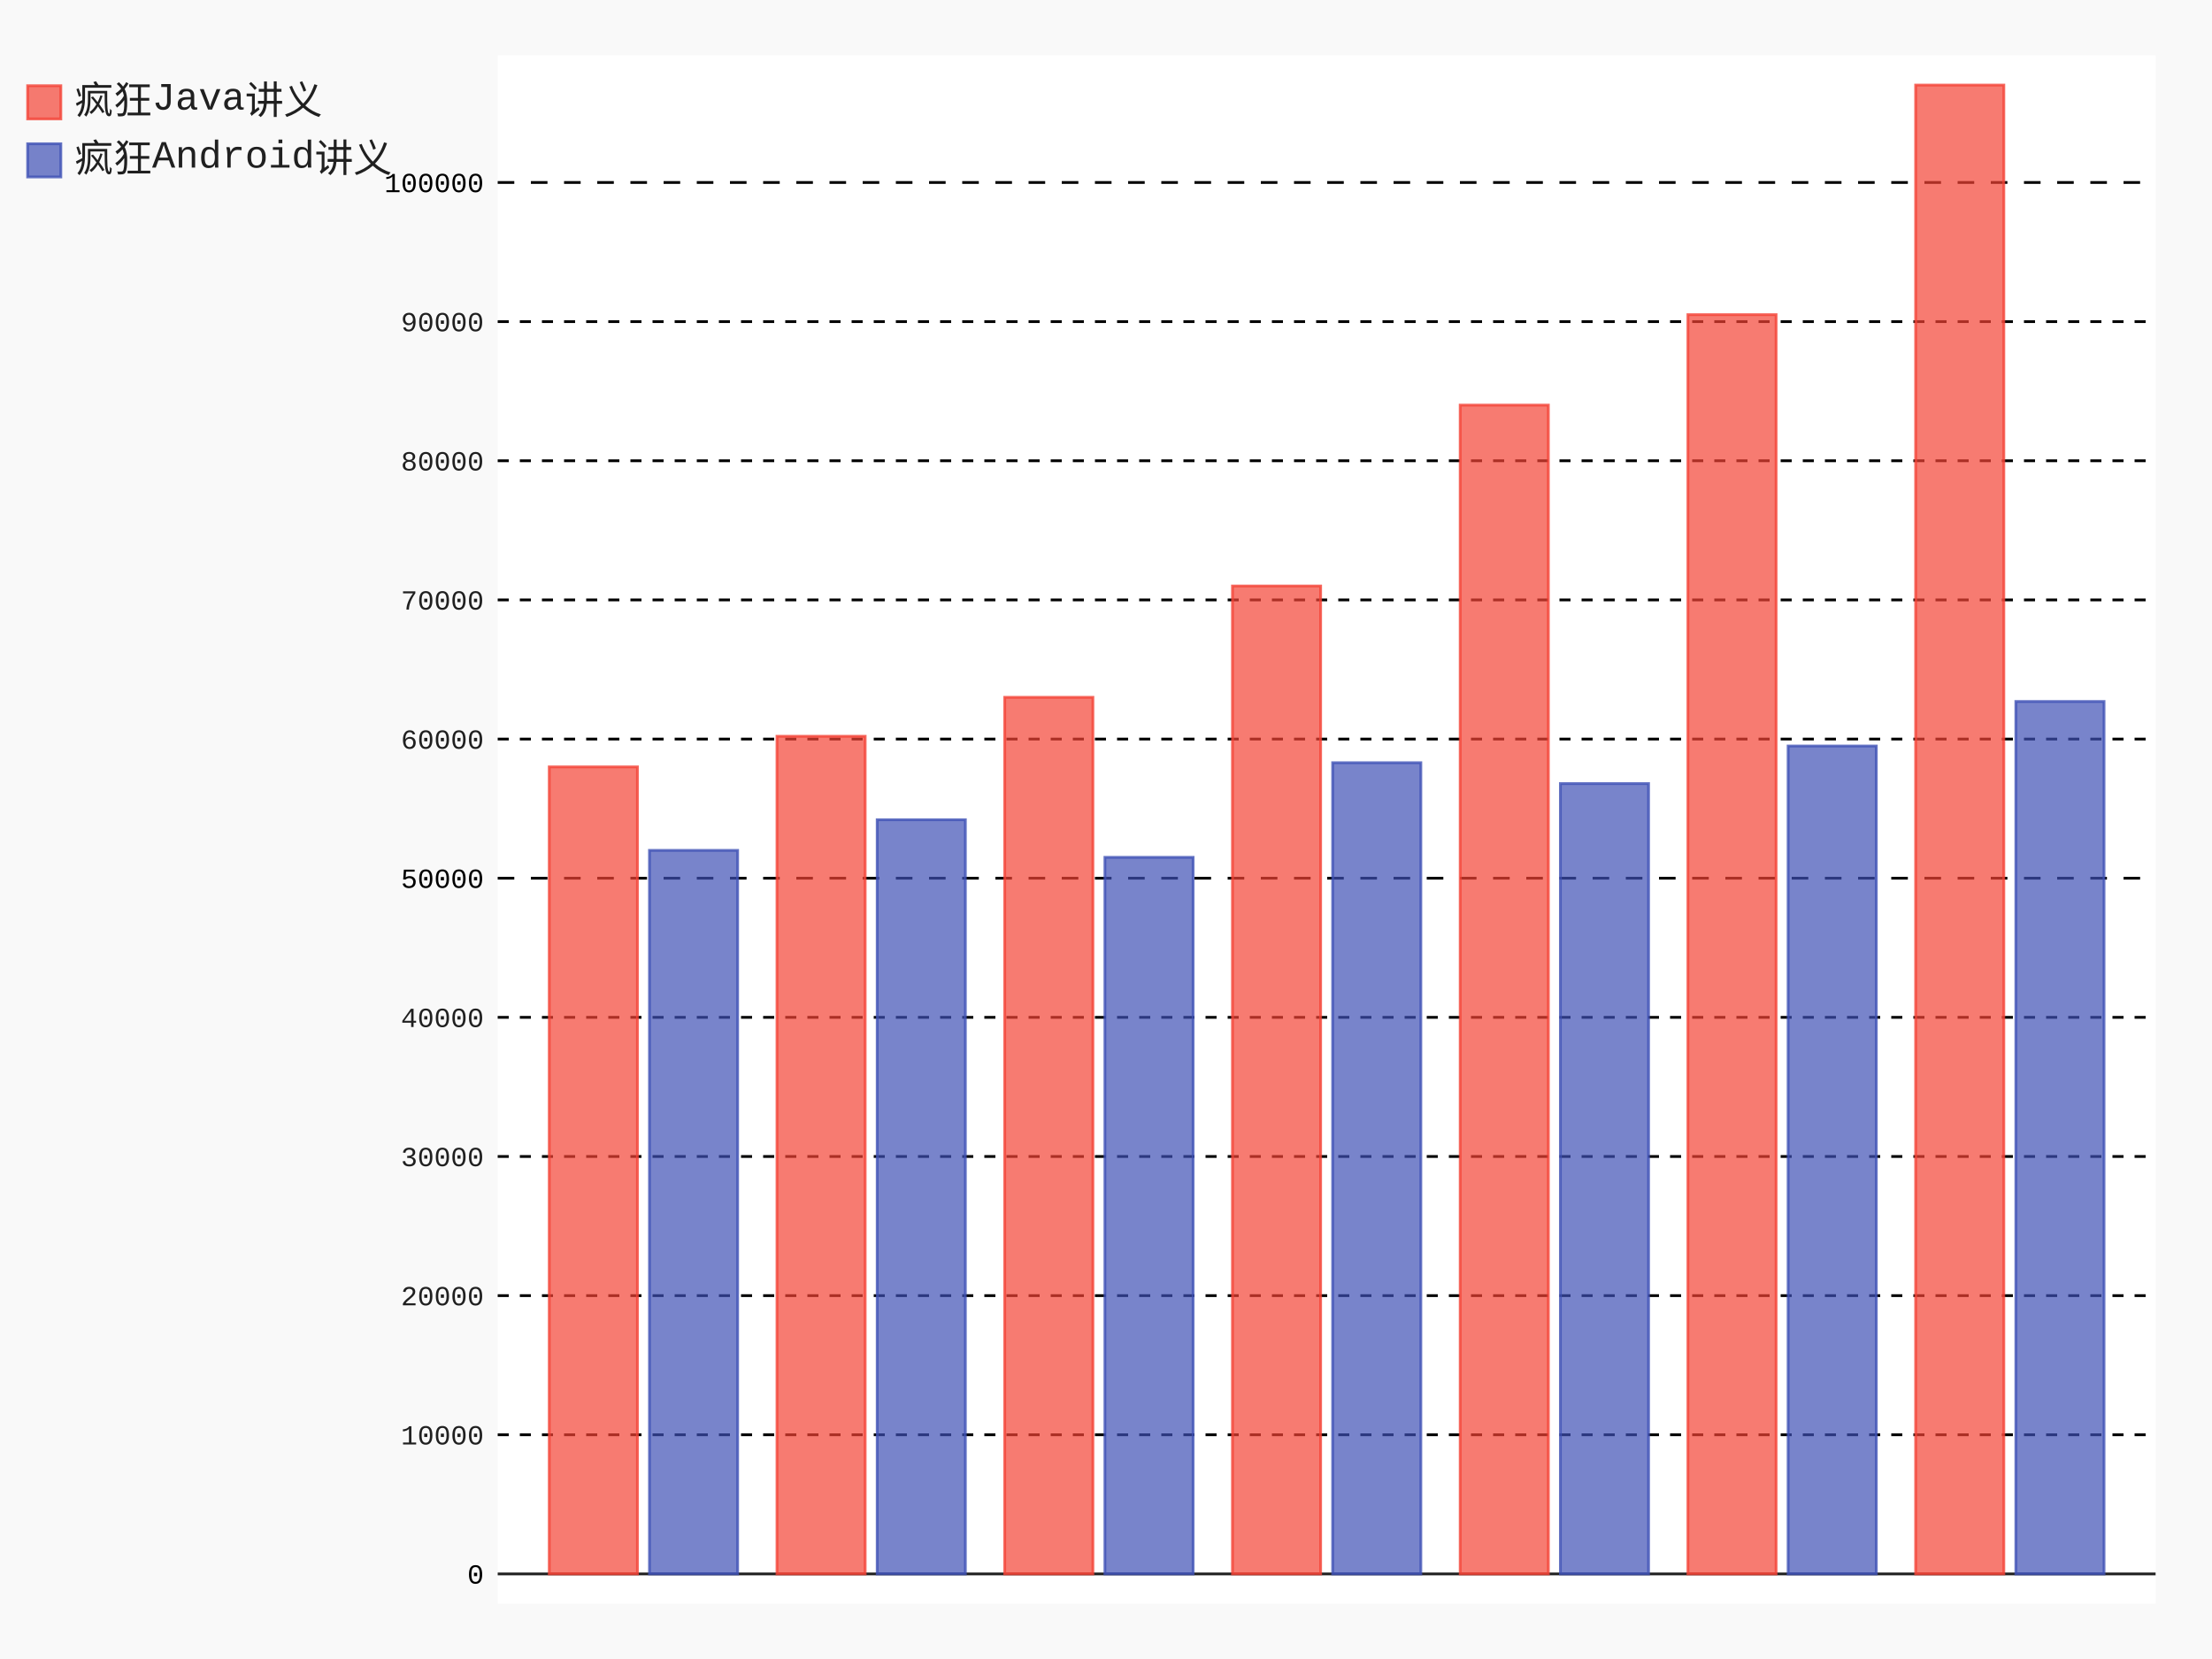
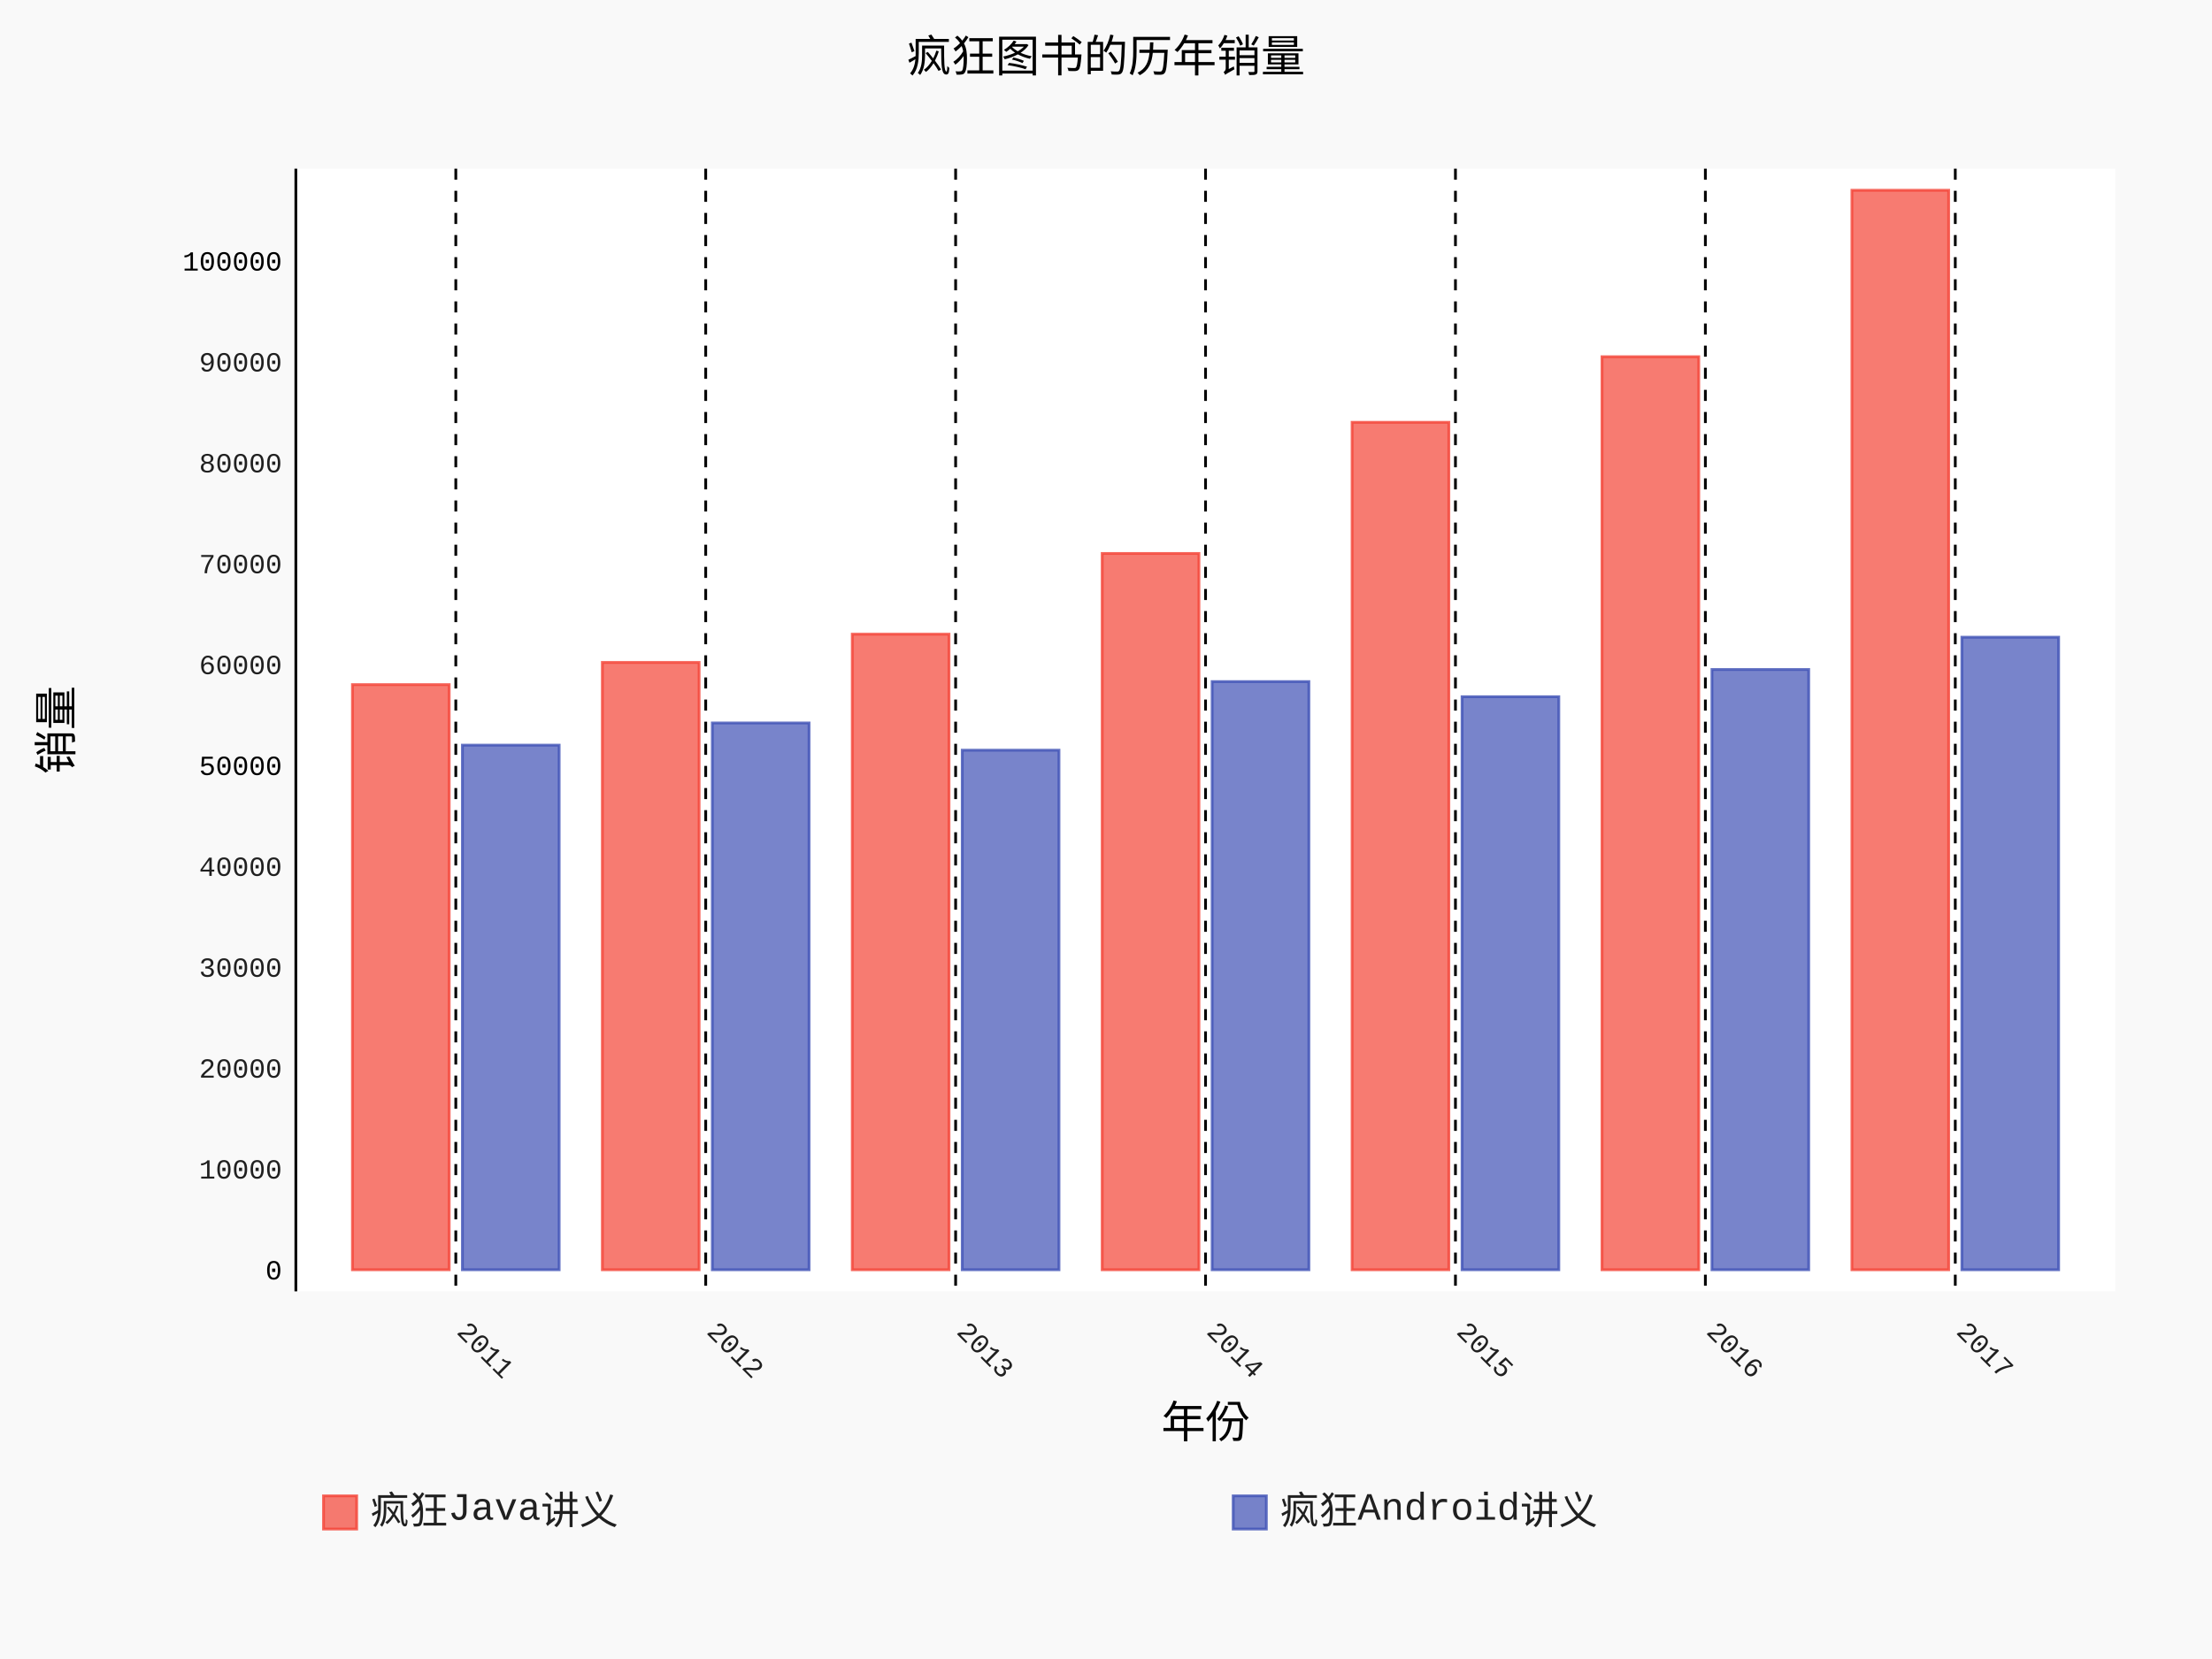
- <svg xmlns="http://www.w3.org/2000/svg" id="chart-9721bb90-9798-4b3c-8c91-aa0bf6c3661d" class="pygal-chart" viewBox="0 0 800 600">
+ <svg xmlns="http://www.w3.org/2000/svg" id="chart-e8d0616e-3111-44a0-a12d-1fa370f01a32" class="pygal-chart" viewBox="0 0 800 600">
  <defs>
-     <style type="text/css">#chart-9721bb90-9798-4b3c-8c91-aa0bf6c3661d{-webkit-user-select:none;-webkit-font-smoothing:antialiased;font-family:Consolas,"Liberation Mono",Menlo,Courier,monospace}#chart-9721bb90-9798-4b3c-8c91-aa0bf6c3661d .title{font-family:Consolas,"Liberation Mono",Menlo,Courier,monospace;font-size:16px}#chart-9721bb90-9798-4b3c-8c91-aa0bf6c3661d .legends .legend text{font-family:Consolas,"Liberation Mono",Menlo,Courier,monospace;font-size:14px}#chart-9721bb90-9798-4b3c-8c91-aa0bf6c3661d .axis text{font-family:Consolas,"Liberation Mono",Menlo,Courier,monospace;font-size:10px}#chart-9721bb90-9798-4b3c-8c91-aa0bf6c3661d .axis text.major{font-family:Consolas,"Liberation Mono",Menlo,Courier,monospace;font-size:10px}#chart-9721bb90-9798-4b3c-8c91-aa0bf6c3661d .text-overlay text.value{font-family:Consolas,"Liberation Mono",Menlo,Courier,monospace;font-size:16px}#chart-9721bb90-9798-4b3c-8c91-aa0bf6c3661d .text-overlay text.label{font-family:Consolas,"Liberation Mono",Menlo,Courier,monospace;font-size:10px}#chart-9721bb90-9798-4b3c-8c91-aa0bf6c3661d .tooltip{font-family:Consolas,"Liberation Mono",Menlo,Courier,monospace;font-size:14px}#chart-9721bb90-9798-4b3c-8c91-aa0bf6c3661d text.no_data{font-family:Consolas,"Liberation Mono",Menlo,Courier,monospace;font-size:64px}
- #chart-9721bb90-9798-4b3c-8c91-aa0bf6c3661d{background-color:rgba(249,249,249,1)}#chart-9721bb90-9798-4b3c-8c91-aa0bf6c3661d path,#chart-9721bb90-9798-4b3c-8c91-aa0bf6c3661d line,#chart-9721bb90-9798-4b3c-8c91-aa0bf6c3661d rect,#chart-9721bb90-9798-4b3c-8c91-aa0bf6c3661d circle{-webkit-transition:150ms;-moz-transition:150ms;transition:150ms}#chart-9721bb90-9798-4b3c-8c91-aa0bf6c3661d .graph &gt; .background{fill:rgba(249,249,249,1)}#chart-9721bb90-9798-4b3c-8c91-aa0bf6c3661d .plot &gt; .background{fill:rgba(255,255,255,1)}#chart-9721bb90-9798-4b3c-8c91-aa0bf6c3661d .graph{fill:rgba(0,0,0,.87)}#chart-9721bb90-9798-4b3c-8c91-aa0bf6c3661d text.no_data{fill:rgba(0,0,0,1)}#chart-9721bb90-9798-4b3c-8c91-aa0bf6c3661d .title{fill:rgba(0,0,0,1)}#chart-9721bb90-9798-4b3c-8c91-aa0bf6c3661d .legends .legend text{fill:rgba(0,0,0,.87)}#chart-9721bb90-9798-4b3c-8c91-aa0bf6c3661d .legends .legend:hover text{fill:rgba(0,0,0,1)}#chart-9721bb90-9798-4b3c-8c91-aa0bf6c3661d .axis .line{stroke:rgba(0,0,0,1)}#chart-9721bb90-9798-4b3c-8c91-aa0bf6c3661d .axis .guide.line{stroke:rgba(0,0,0,.54)}#chart-9721bb90-9798-4b3c-8c91-aa0bf6c3661d .axis .major.line{stroke:rgba(0,0,0,.87)}#chart-9721bb90-9798-4b3c-8c91-aa0bf6c3661d .axis text.major{fill:rgba(0,0,0,1)}#chart-9721bb90-9798-4b3c-8c91-aa0bf6c3661d .axis.y .guides:hover .guide.line,#chart-9721bb90-9798-4b3c-8c91-aa0bf6c3661d .line-graph .axis.x .guides:hover .guide.line,#chart-9721bb90-9798-4b3c-8c91-aa0bf6c3661d .stackedline-graph .axis.x .guides:hover .guide.line,#chart-9721bb90-9798-4b3c-8c91-aa0bf6c3661d .xy-graph .axis.x .guides:hover .guide.line{stroke:rgba(0,0,0,1)}#chart-9721bb90-9798-4b3c-8c91-aa0bf6c3661d .axis .guides:hover text{fill:rgba(0,0,0,1)}#chart-9721bb90-9798-4b3c-8c91-aa0bf6c3661d .reactive{fill-opacity:.7;stroke-opacity:.8;stroke-width:1}#chart-9721bb90-9798-4b3c-8c91-aa0bf6c3661d .ci{stroke:rgba(0,0,0,.87)}#chart-9721bb90-9798-4b3c-8c91-aa0bf6c3661d .reactive.active,#chart-9721bb90-9798-4b3c-8c91-aa0bf6c3661d .active .reactive{fill-opacity:.8;stroke-opacity:.9;stroke-width:4}#chart-9721bb90-9798-4b3c-8c91-aa0bf6c3661d .ci .reactive.active{stroke-width:1.5}#chart-9721bb90-9798-4b3c-8c91-aa0bf6c3661d .series text{fill:rgba(0,0,0,1)}#chart-9721bb90-9798-4b3c-8c91-aa0bf6c3661d .tooltip rect{fill:rgba(255,255,255,1);stroke:rgba(0,0,0,1);-webkit-transition:opacity 150ms;-moz-transition:opacity 150ms;transition:opacity 150ms}#chart-9721bb90-9798-4b3c-8c91-aa0bf6c3661d .tooltip .label{fill:rgba(0,0,0,.87)}#chart-9721bb90-9798-4b3c-8c91-aa0bf6c3661d .tooltip .label{fill:rgba(0,0,0,.87)}#chart-9721bb90-9798-4b3c-8c91-aa0bf6c3661d .tooltip .legend{font-size:.8em;fill:rgba(0,0,0,.54)}#chart-9721bb90-9798-4b3c-8c91-aa0bf6c3661d .tooltip .x_label{font-size:.6em;fill:rgba(0,0,0,1)}#chart-9721bb90-9798-4b3c-8c91-aa0bf6c3661d .tooltip .xlink{font-size:.5em;text-decoration:underline}#chart-9721bb90-9798-4b3c-8c91-aa0bf6c3661d .tooltip .value{font-size:1.5em}#chart-9721bb90-9798-4b3c-8c91-aa0bf6c3661d .bound{font-size:.5em}#chart-9721bb90-9798-4b3c-8c91-aa0bf6c3661d .max-value{font-size:.75em;fill:rgba(0,0,0,.54)}#chart-9721bb90-9798-4b3c-8c91-aa0bf6c3661d .map-element{fill:rgba(255,255,255,1);stroke:rgba(0,0,0,.54) !important}#chart-9721bb90-9798-4b3c-8c91-aa0bf6c3661d .map-element .reactive{fill-opacity:inherit;stroke-opacity:inherit}#chart-9721bb90-9798-4b3c-8c91-aa0bf6c3661d .color-0,#chart-9721bb90-9798-4b3c-8c91-aa0bf6c3661d .color-0 a:visited{stroke:#F44336;fill:#F44336}#chart-9721bb90-9798-4b3c-8c91-aa0bf6c3661d .color-1,#chart-9721bb90-9798-4b3c-8c91-aa0bf6c3661d .color-1 a:visited{stroke:#3F51B5;fill:#3F51B5}#chart-9721bb90-9798-4b3c-8c91-aa0bf6c3661d .text-overlay .color-0 text{fill:black}#chart-9721bb90-9798-4b3c-8c91-aa0bf6c3661d .text-overlay .color-1 text{fill:black}
- #chart-9721bb90-9798-4b3c-8c91-aa0bf6c3661d text.no_data{text-anchor:middle}#chart-9721bb90-9798-4b3c-8c91-aa0bf6c3661d .guide.line{fill:none}#chart-9721bb90-9798-4b3c-8c91-aa0bf6c3661d .centered{text-anchor:middle}#chart-9721bb90-9798-4b3c-8c91-aa0bf6c3661d .title{text-anchor:middle}#chart-9721bb90-9798-4b3c-8c91-aa0bf6c3661d .legends .legend text{fill-opacity:1}#chart-9721bb90-9798-4b3c-8c91-aa0bf6c3661d .axis.x text{text-anchor:middle}#chart-9721bb90-9798-4b3c-8c91-aa0bf6c3661d .axis.x:not(.web) text[transform]{text-anchor:start}#chart-9721bb90-9798-4b3c-8c91-aa0bf6c3661d .axis.x:not(.web) text[transform].backwards{text-anchor:end}#chart-9721bb90-9798-4b3c-8c91-aa0bf6c3661d .axis.y text{text-anchor:end}#chart-9721bb90-9798-4b3c-8c91-aa0bf6c3661d .axis.y text[transform].backwards{text-anchor:start}#chart-9721bb90-9798-4b3c-8c91-aa0bf6c3661d .axis.y2 text{text-anchor:start}#chart-9721bb90-9798-4b3c-8c91-aa0bf6c3661d .axis.y2 text[transform].backwards{text-anchor:end}#chart-9721bb90-9798-4b3c-8c91-aa0bf6c3661d .axis .guide.line{stroke-dasharray:4,4;stroke:black}#chart-9721bb90-9798-4b3c-8c91-aa0bf6c3661d .axis .major.guide.line{stroke-dasharray:6,6;stroke:black}#chart-9721bb90-9798-4b3c-8c91-aa0bf6c3661d .horizontal .axis.y .guide.line,#chart-9721bb90-9798-4b3c-8c91-aa0bf6c3661d .horizontal .axis.y2 .guide.line,#chart-9721bb90-9798-4b3c-8c91-aa0bf6c3661d .vertical .axis.x .guide.line{opacity:0}#chart-9721bb90-9798-4b3c-8c91-aa0bf6c3661d .horizontal .axis.always_show .guide.line,#chart-9721bb90-9798-4b3c-8c91-aa0bf6c3661d .vertical .axis.always_show .guide.line{opacity:1 !important}#chart-9721bb90-9798-4b3c-8c91-aa0bf6c3661d .axis.y .guides:hover .guide.line,#chart-9721bb90-9798-4b3c-8c91-aa0bf6c3661d .axis.y2 .guides:hover .guide.line,#chart-9721bb90-9798-4b3c-8c91-aa0bf6c3661d .axis.x .guides:hover .guide.line{opacity:1}#chart-9721bb90-9798-4b3c-8c91-aa0bf6c3661d .axis .guides:hover text{opacity:1}#chart-9721bb90-9798-4b3c-8c91-aa0bf6c3661d .nofill{fill:none}#chart-9721bb90-9798-4b3c-8c91-aa0bf6c3661d .subtle-fill{fill-opacity:.2}#chart-9721bb90-9798-4b3c-8c91-aa0bf6c3661d .dot{stroke-width:1px;fill-opacity:1;stroke-opacity:1}#chart-9721bb90-9798-4b3c-8c91-aa0bf6c3661d .dot.active{stroke-width:5px}#chart-9721bb90-9798-4b3c-8c91-aa0bf6c3661d .dot.negative{fill:transparent}#chart-9721bb90-9798-4b3c-8c91-aa0bf6c3661d text,#chart-9721bb90-9798-4b3c-8c91-aa0bf6c3661d tspan{stroke:none !important}#chart-9721bb90-9798-4b3c-8c91-aa0bf6c3661d .series text.active{opacity:1}#chart-9721bb90-9798-4b3c-8c91-aa0bf6c3661d .tooltip rect{fill-opacity:.95;stroke-width:.5}#chart-9721bb90-9798-4b3c-8c91-aa0bf6c3661d .tooltip text{fill-opacity:1}#chart-9721bb90-9798-4b3c-8c91-aa0bf6c3661d .showable{visibility:hidden}#chart-9721bb90-9798-4b3c-8c91-aa0bf6c3661d .showable.shown{visibility:visible}#chart-9721bb90-9798-4b3c-8c91-aa0bf6c3661d .gauge-background{fill:rgba(229,229,229,1);stroke:none}#chart-9721bb90-9798-4b3c-8c91-aa0bf6c3661d .bg-lines{stroke:rgba(249,249,249,1);stroke-width:2px}</style>
+     <style type="text/css">#chart-e8d0616e-3111-44a0-a12d-1fa370f01a32{-webkit-user-select:none;-webkit-font-smoothing:antialiased;font-family:Consolas,"Liberation Mono",Menlo,Courier,monospace}#chart-e8d0616e-3111-44a0-a12d-1fa370f01a32 .title{font-family:Consolas,"Liberation Mono",Menlo,Courier,monospace;font-size:16px}#chart-e8d0616e-3111-44a0-a12d-1fa370f01a32 .legends .legend text{font-family:Consolas,"Liberation Mono",Menlo,Courier,monospace;font-size:14px}#chart-e8d0616e-3111-44a0-a12d-1fa370f01a32 .axis text{font-family:Consolas,"Liberation Mono",Menlo,Courier,monospace;font-size:10px}#chart-e8d0616e-3111-44a0-a12d-1fa370f01a32 .axis text.major{font-family:Consolas,"Liberation Mono",Menlo,Courier,monospace;font-size:10px}#chart-e8d0616e-3111-44a0-a12d-1fa370f01a32 .text-overlay text.value{font-family:Consolas,"Liberation Mono",Menlo,Courier,monospace;font-size:16px}#chart-e8d0616e-3111-44a0-a12d-1fa370f01a32 .text-overlay text.label{font-family:Consolas,"Liberation Mono",Menlo,Courier,monospace;font-size:10px}#chart-e8d0616e-3111-44a0-a12d-1fa370f01a32 .tooltip{font-family:Consolas,"Liberation Mono",Menlo,Courier,monospace;font-size:14px}#chart-e8d0616e-3111-44a0-a12d-1fa370f01a32 text.no_data{font-family:Consolas,"Liberation Mono",Menlo,Courier,monospace;font-size:64px}
+ #chart-e8d0616e-3111-44a0-a12d-1fa370f01a32{background-color:rgba(249,249,249,1)}#chart-e8d0616e-3111-44a0-a12d-1fa370f01a32 path,#chart-e8d0616e-3111-44a0-a12d-1fa370f01a32 line,#chart-e8d0616e-3111-44a0-a12d-1fa370f01a32 rect,#chart-e8d0616e-3111-44a0-a12d-1fa370f01a32 circle{-webkit-transition:150ms;-moz-transition:150ms;transition:150ms}#chart-e8d0616e-3111-44a0-a12d-1fa370f01a32 .graph &gt; .background{fill:rgba(249,249,249,1)}#chart-e8d0616e-3111-44a0-a12d-1fa370f01a32 .plot &gt; .background{fill:rgba(255,255,255,1)}#chart-e8d0616e-3111-44a0-a12d-1fa370f01a32 .graph{fill:rgba(0,0,0,.87)}#chart-e8d0616e-3111-44a0-a12d-1fa370f01a32 text.no_data{fill:rgba(0,0,0,1)}#chart-e8d0616e-3111-44a0-a12d-1fa370f01a32 .title{fill:rgba(0,0,0,1)}#chart-e8d0616e-3111-44a0-a12d-1fa370f01a32 .legends .legend text{fill:rgba(0,0,0,.87)}#chart-e8d0616e-3111-44a0-a12d-1fa370f01a32 .legends .legend:hover text{fill:rgba(0,0,0,1)}#chart-e8d0616e-3111-44a0-a12d-1fa370f01a32 .axis .line{stroke:rgba(0,0,0,1)}#chart-e8d0616e-3111-44a0-a12d-1fa370f01a32 .axis .guide.line{stroke:rgba(0,0,0,.54)}#chart-e8d0616e-3111-44a0-a12d-1fa370f01a32 .axis .major.line{stroke:rgba(0,0,0,.87)}#chart-e8d0616e-3111-44a0-a12d-1fa370f01a32 .axis text.major{fill:rgba(0,0,0,1)}#chart-e8d0616e-3111-44a0-a12d-1fa370f01a32 .axis.y .guides:hover .guide.line,#chart-e8d0616e-3111-44a0-a12d-1fa370f01a32 .line-graph .axis.x .guides:hover .guide.line,#chart-e8d0616e-3111-44a0-a12d-1fa370f01a32 .stackedline-graph .axis.x .guides:hover .guide.line,#chart-e8d0616e-3111-44a0-a12d-1fa370f01a32 .xy-graph .axis.x .guides:hover .guide.line{stroke:rgba(0,0,0,1)}#chart-e8d0616e-3111-44a0-a12d-1fa370f01a32 .axis .guides:hover text{fill:rgba(0,0,0,1)}#chart-e8d0616e-3111-44a0-a12d-1fa370f01a32 .reactive{fill-opacity:.7;stroke-opacity:.8;stroke-width:1}#chart-e8d0616e-3111-44a0-a12d-1fa370f01a32 .ci{stroke:rgba(0,0,0,.87)}#chart-e8d0616e-3111-44a0-a12d-1fa370f01a32 .reactive.active,#chart-e8d0616e-3111-44a0-a12d-1fa370f01a32 .active .reactive{fill-opacity:.8;stroke-opacity:.9;stroke-width:4}#chart-e8d0616e-3111-44a0-a12d-1fa370f01a32 .ci .reactive.active{stroke-width:1.5}#chart-e8d0616e-3111-44a0-a12d-1fa370f01a32 .series text{fill:rgba(0,0,0,1)}#chart-e8d0616e-3111-44a0-a12d-1fa370f01a32 .tooltip rect{fill:rgba(255,255,255,1);stroke:rgba(0,0,0,1);-webkit-transition:opacity 150ms;-moz-transition:opacity 150ms;transition:opacity 150ms}#chart-e8d0616e-3111-44a0-a12d-1fa370f01a32 .tooltip .label{fill:rgba(0,0,0,.87)}#chart-e8d0616e-3111-44a0-a12d-1fa370f01a32 .tooltip .label{fill:rgba(0,0,0,.87)}#chart-e8d0616e-3111-44a0-a12d-1fa370f01a32 .tooltip .legend{font-size:.8em;fill:rgba(0,0,0,.54)}#chart-e8d0616e-3111-44a0-a12d-1fa370f01a32 .tooltip .x_label{font-size:.6em;fill:rgba(0,0,0,1)}#chart-e8d0616e-3111-44a0-a12d-1fa370f01a32 .tooltip .xlink{font-size:.5em;text-decoration:underline}#chart-e8d0616e-3111-44a0-a12d-1fa370f01a32 .tooltip .value{font-size:1.5em}#chart-e8d0616e-3111-44a0-a12d-1fa370f01a32 .bound{font-size:.5em}#chart-e8d0616e-3111-44a0-a12d-1fa370f01a32 .max-value{font-size:.75em;fill:rgba(0,0,0,.54)}#chart-e8d0616e-3111-44a0-a12d-1fa370f01a32 .map-element{fill:rgba(255,255,255,1);stroke:rgba(0,0,0,.54) !important}#chart-e8d0616e-3111-44a0-a12d-1fa370f01a32 .map-element .reactive{fill-opacity:inherit;stroke-opacity:inherit}#chart-e8d0616e-3111-44a0-a12d-1fa370f01a32 .color-0,#chart-e8d0616e-3111-44a0-a12d-1fa370f01a32 .color-0 a:visited{stroke:#F44336;fill:#F44336}#chart-e8d0616e-3111-44a0-a12d-1fa370f01a32 .color-1,#chart-e8d0616e-3111-44a0-a12d-1fa370f01a32 .color-1 a:visited{stroke:#3F51B5;fill:#3F51B5}#chart-e8d0616e-3111-44a0-a12d-1fa370f01a32 .text-overlay .color-0 text{fill:black}#chart-e8d0616e-3111-44a0-a12d-1fa370f01a32 .text-overlay .color-1 text{fill:black}
+ #chart-e8d0616e-3111-44a0-a12d-1fa370f01a32 text.no_data{text-anchor:middle}#chart-e8d0616e-3111-44a0-a12d-1fa370f01a32 .guide.line{fill:none}#chart-e8d0616e-3111-44a0-a12d-1fa370f01a32 .centered{text-anchor:middle}#chart-e8d0616e-3111-44a0-a12d-1fa370f01a32 .title{text-anchor:middle}#chart-e8d0616e-3111-44a0-a12d-1fa370f01a32 .legends .legend text{fill-opacity:1}#chart-e8d0616e-3111-44a0-a12d-1fa370f01a32 .axis.x text{text-anchor:middle}#chart-e8d0616e-3111-44a0-a12d-1fa370f01a32 .axis.x:not(.web) text[transform]{text-anchor:start}#chart-e8d0616e-3111-44a0-a12d-1fa370f01a32 .axis.x:not(.web) text[transform].backwards{text-anchor:end}#chart-e8d0616e-3111-44a0-a12d-1fa370f01a32 .axis.y text{text-anchor:end}#chart-e8d0616e-3111-44a0-a12d-1fa370f01a32 .axis.y text[transform].backwards{text-anchor:start}#chart-e8d0616e-3111-44a0-a12d-1fa370f01a32 .axis.y2 text{text-anchor:start}#chart-e8d0616e-3111-44a0-a12d-1fa370f01a32 .axis.y2 text[transform].backwards{text-anchor:end}#chart-e8d0616e-3111-44a0-a12d-1fa370f01a32 .axis .guide.line{stroke-dasharray:4,4;stroke:black}#chart-e8d0616e-3111-44a0-a12d-1fa370f01a32 .axis .major.guide.line{stroke-dasharray:6,6;stroke:black}#chart-e8d0616e-3111-44a0-a12d-1fa370f01a32 .horizontal .axis.y .guide.line,#chart-e8d0616e-3111-44a0-a12d-1fa370f01a32 .horizontal .axis.y2 .guide.line,#chart-e8d0616e-3111-44a0-a12d-1fa370f01a32 .vertical .axis.x .guide.line{opacity:0}#chart-e8d0616e-3111-44a0-a12d-1fa370f01a32 .horizontal .axis.always_show .guide.line,#chart-e8d0616e-3111-44a0-a12d-1fa370f01a32 .vertical .axis.always_show .guide.line{opacity:1 !important}#chart-e8d0616e-3111-44a0-a12d-1fa370f01a32 .axis.y .guides:hover .guide.line,#chart-e8d0616e-3111-44a0-a12d-1fa370f01a32 .axis.y2 .guides:hover .guide.line,#chart-e8d0616e-3111-44a0-a12d-1fa370f01a32 .axis.x .guides:hover .guide.line{opacity:1}#chart-e8d0616e-3111-44a0-a12d-1fa370f01a32 .axis .guides:hover text{opacity:1}#chart-e8d0616e-3111-44a0-a12d-1fa370f01a32 .nofill{fill:none}#chart-e8d0616e-3111-44a0-a12d-1fa370f01a32 .subtle-fill{fill-opacity:.2}#chart-e8d0616e-3111-44a0-a12d-1fa370f01a32 .dot{stroke-width:1px;fill-opacity:1;stroke-opacity:1}#chart-e8d0616e-3111-44a0-a12d-1fa370f01a32 .dot.active{stroke-width:5px}#chart-e8d0616e-3111-44a0-a12d-1fa370f01a32 .dot.negative{fill:transparent}#chart-e8d0616e-3111-44a0-a12d-1fa370f01a32 text,#chart-e8d0616e-3111-44a0-a12d-1fa370f01a32 tspan{stroke:none !important}#chart-e8d0616e-3111-44a0-a12d-1fa370f01a32 .series text.active{opacity:1}#chart-e8d0616e-3111-44a0-a12d-1fa370f01a32 .tooltip rect{fill-opacity:.95;stroke-width:.5}#chart-e8d0616e-3111-44a0-a12d-1fa370f01a32 .tooltip text{fill-opacity:1}#chart-e8d0616e-3111-44a0-a12d-1fa370f01a32 .showable{visibility:hidden}#chart-e8d0616e-3111-44a0-a12d-1fa370f01a32 .showable.shown{visibility:visible}#chart-e8d0616e-3111-44a0-a12d-1fa370f01a32 .gauge-background{fill:rgba(229,229,229,1);stroke:none}#chart-e8d0616e-3111-44a0-a12d-1fa370f01a32 .bg-lines{stroke:rgba(249,249,249,1);stroke-width:2px}</style>
  </defs>
  <g class="graph bar-graph vertical">
    <rect x="0" y="0" width="800" height="600" class="background" />
-     <g transform="translate(180, 20)" class="plot">
-       <rect x="0" y="0" width="599.6" height="560" class="background" />
-       <g class="axis y always_show">
+     <g transform="translate(107, 61)" class="plot">
+       <rect x="0" y="0" width="658.0" height="406.029" class="background" />
+       <g class="axis y">
        <g class="guides">
-           <path d="M0 549.231 h599.6" class="axis major line" />
-           <text x="-5" y="552.731" class="major">0</text>
+           <text x="-5" y="401.721" class="major">0</text>
        </g>
        <g class="guides">
-           <path d="M0 498.907 h599.6" class="guide line" />
-           <text x="-5" y="502.407" class="">10000</text>
+           <text x="-5" y="365.234" class="">10000</text>
        </g>
        <g class="guides">
-           <path d="M0 448.584 h599.6" class="guide line" />
-           <text x="-5" y="452.084" class="">20000</text>
+           <text x="-5" y="328.747" class="">20000</text>
        </g>
        <g class="guides">
-           <path d="M0 398.26 h599.6" class="guide line" />
-           <text x="-5" y="401.76" class="">30000</text>
+           <text x="-5" y="292.26" class="">30000</text>
        </g>
        <g class="guides">
-           <path d="M0 347.937 h599.6" class="guide line" />
-           <text x="-5" y="351.437" class="">40000</text>
+           <text x="-5" y="255.772" class="">40000</text>
        </g>
        <g class="guides">
-           <path d="M0 297.613 h599.6" class="major guide line" />
-           <text x="-5" y="301.113" class="major">50000</text>
+           <text x="-5" y="219.285" class="major">50000</text>
        </g>
        <g class="guides">
-           <path d="M0 247.29 h599.6" class="guide line" />
-           <text x="-5" y="250.79" class="">60000</text>
+           <text x="-5" y="182.798" class="">60000</text>
        </g>
        <g class="guides">
-           <path d="M0 196.966 h599.6" class="guide line" />
-           <text x="-5" y="200.466" class="">70000</text>
+           <text x="-5" y="146.311" class="">70000</text>
        </g>
        <g class="guides">
-           <path d="M0 146.643 h599.6" class="guide line" />
-           <text x="-5" y="150.143" class="">80000</text>
+           <text x="-5" y="109.824" class="">80000</text>
        </g>
        <g class="guides">
-           <path d="M0 96.319 h599.6" class="guide line" />
-           <text x="-5" y="99.819" class="">90000</text>
+           <text x="-5" y="73.336" class="">90000</text>
        </g>
        <g class="guides">
-           <path d="M0 45.996 h599.6" class="major guide line" />
-           <text x="-5" y="49.496" class="major">100000</text>
+           <text x="-5" y="36.849" class="major">100000</text>
+         </g>
+       </g>
+       <g class="axis x always_show">
+         <path d="M0 0 v406.029" class="line" />
+         <g class="guides">
+           <path d="M57.846 0 v406.029" class="guide line" />
+           <text x="57.846" y="421.029" class="" transform="rotate(45 57.84615 421.0294)">2011</text>
+         </g>
+         <g class="guides">
+           <path d="M148.231 0 v406.029" class="guide line" />
+           <text x="148.231" y="421.029" class="" transform="rotate(45 148.2308 421.0294)">2012</text>
+         </g>
+         <g class="guides">
+           <path d="M238.615 0 v406.029" class="guide line" />
+           <text x="238.615" y="421.029" class="" transform="rotate(45 238.6154 421.0294)">2013</text>
+         </g>
+         <g class="guides">
+           <path d="M329 0 v406.029" class="guide line" />
+           <text x="329.0" y="421.029" class="" transform="rotate(45 329 421.0294)">2014</text>
+         </g>
+         <g class="guides">
+           <path d="M419.385 0 v406.029" class="guide line" />
+           <text x="419.385" y="421.029" class="" transform="rotate(45 419.3846 421.0294)">2015</text>
+         </g>
+         <g class="guides">
+           <path d="M509.769 0 v406.029" class="guide line" />
+           <text x="509.769" y="421.029" class="" transform="rotate(45 509.7692 421.0294)">2016</text>
+         </g>
+         <g class="guides">
+           <path d="M600.154 0 v406.029" class="guide line" />
+           <text x="600.154" y="421.029" class="" transform="rotate(45 600.1538 421.0294)">2017</text>
        </g>
      </g>
      <g class="series serie-0 color-0">
        <g class="bars">
          <g class="bar">
-             <rect x="18.647" y="257.354" rx="0" ry="0" width="31.891" height="291.876" class="rect reactive tooltip-trigger" />
+             <rect x="20.463" y="186.595" rx="0" ry="0" width="34.997" height="211.626" class="rect reactive tooltip-trigger" />
          </g>
          <g class="bar">
-             <rect x="101.01" y="246.283" rx="0" ry="0" width="31.891" height="302.948" class="rect reactive tooltip-trigger" />
+             <rect x="110.848" y="178.568" rx="0" ry="0" width="34.997" height="219.653" class="rect reactive tooltip-trigger" />
          </g>
          <g class="bar">
-             <rect x="183.372" y="232.193" rx="0" ry="0" width="31.891" height="317.038" class="rect reactive tooltip-trigger" />
+             <rect x="201.232" y="168.352" rx="0" ry="0" width="34.997" height="229.869" class="rect reactive tooltip-trigger" />
          </g>
          <g class="bar">
-             <rect x="265.735" y="191.934" rx="0" ry="0" width="31.891" height="357.297" class="rect reactive tooltip-trigger" />
+             <rect x="291.617" y="139.162" rx="0" ry="0" width="34.997" height="259.059" class="rect reactive tooltip-trigger" />
          </g>
          <g class="bar">
-             <rect x="348.097" y="126.513" rx="0" ry="0" width="31.891" height="422.717" class="rect reactive tooltip-trigger" />
+             <rect x="382.002" y="91.729" rx="0" ry="0" width="34.997" height="306.492" class="rect reactive tooltip-trigger" />
          </g>
          <g class="bar">
-             <rect x="430.46" y="93.803" rx="0" ry="0" width="31.891" height="455.428" class="rect reactive tooltip-trigger" />
+             <rect x="472.386" y="68.012" rx="0" ry="0" width="34.997" height="330.209" class="rect reactive tooltip-trigger" />
          </g>
          <g class="bar">
-             <rect x="512.823" y="10.769" rx="0" ry="0" width="31.891" height="538.462" class="rect reactive tooltip-trigger" />
+             <rect x="562.771" y="7.808" rx="0" ry="0" width="34.997" height="390.413" class="rect reactive tooltip-trigger" />
          </g>
        </g>
      </g>
      <g class="series serie-1 color-1">
        <g class="bars">
          <g class="bar">
-             <rect x="54.886" y="287.549" rx="0" ry="0" width="31.891" height="261.682" class="rect reactive tooltip-trigger" />
+             <rect x="60.232" y="208.488" rx="0" ry="0" width="34.997" height="189.733" class="rect reactive tooltip-trigger" />
          </g>
          <g class="bar">
-             <rect x="137.249" y="276.477" rx="0" ry="0" width="31.891" height="272.753" class="rect reactive tooltip-trigger" />
+             <rect x="150.617" y="200.461" rx="0" ry="0" width="34.997" height="197.761" class="rect reactive tooltip-trigger" />
          </g>
          <g class="bar">
-             <rect x="219.612" y="290.065" rx="0" ry="0" width="31.891" height="259.166" class="rect reactive tooltip-trigger" />
+             <rect x="241.002" y="210.312" rx="0" ry="0" width="34.997" height="187.909" class="rect reactive tooltip-trigger" />
          </g>
          <g class="bar">
-             <rect x="301.974" y="255.845" rx="0" ry="0" width="31.891" height="293.386" class="rect reactive tooltip-trigger" />
+             <rect x="331.386" y="185.501" rx="0" ry="0" width="34.997" height="212.72" class="rect reactive tooltip-trigger" />
          </g>
          <g class="bar">
-             <rect x="384.337" y="263.393" rx="0" ry="0" width="31.891" height="285.838" class="rect reactive tooltip-trigger" />
+             <rect x="421.771" y="190.974" rx="0" ry="0" width="34.997" height="207.247" class="rect reactive tooltip-trigger" />
          </g>
          <g class="bar">
-             <rect x="466.7" y="249.806" rx="0" ry="0" width="31.891" height="299.425" class="rect reactive tooltip-trigger" />
+             <rect x="512.155" y="181.122" rx="0" ry="0" width="34.997" height="217.099" class="rect reactive tooltip-trigger" />
          </g>
          <g class="bar">
-             <rect x="549.062" y="233.702" rx="0" ry="0" width="31.891" height="315.528" class="rect reactive tooltip-trigger" />
+             <rect x="602.54" y="169.447" rx="0" ry="0" width="34.997" height="228.775" class="rect reactive tooltip-trigger" />
          </g>
        </g>
      </g>
    </g>
-     <g class="titles" />
-     <g transform="translate(180, 20)" class="plot overlay">
+     <g class="titles">
+       <text x="400.0" y="26" class="title plot_title">疯狂图书的历年销量</text>
+       <text x="436.0" y="520.0" class="title">年份</text>
+       <text x="0" y="290.015" class="title" transform="rotate(-90 0 264.0147)">销量</text>
+     </g>
+     <g transform="translate(107, 61)" class="plot overlay">
      <g class="series serie-0 color-0" />
      <g class="series serie-1 color-1" />
    </g>
-     <g transform="translate(180, 20)" class="plot text-overlay">
+     <g transform="translate(107, 61)" class="plot text-overlay">
      <g class="series serie-0 color-0" />
      <g class="series serie-1 color-1" />
    </g>
-     <g transform="translate(180, 20)" class="plot tooltip-overlay">
+     <g transform="translate(107, 61)" class="plot tooltip-overlay">
      <g transform="translate(0 0)" style="opacity: 0" class="tooltip">
        <rect rx="0" ry="0" width="0" height="0" class="tooltip-box" />
        <g class="text" />
      </g>
    </g>
-     <g transform="translate(10, 30)" class="legends">
+     <g transform="translate(117, 540)" class="legends">
      <g id="activate-serie-0" class="legend reactive activate-serie">
        <rect x="0.0" y="1.0" width="12" height="12" class="color-0 reactive" />
        <text x="17.0" y="11.2">疯狂Java讲义</text>
      </g>
      <g id="activate-serie-1" class="legend reactive activate-serie">
-         <rect x="0.0" y="22.0" width="12" height="12" class="color-1 reactive" />
-         <text x="17.0" y="32.2">疯狂Android讲义</text>
+         <rect x="329.0" y="1.0" width="12" height="12" class="color-1 reactive" />
+         <text x="346.0" y="11.2">疯狂Android讲义</text>
      </g>
    </g>
-     <g transform="translate(790, 30)" class="legends" />
  </g>
</svg>
